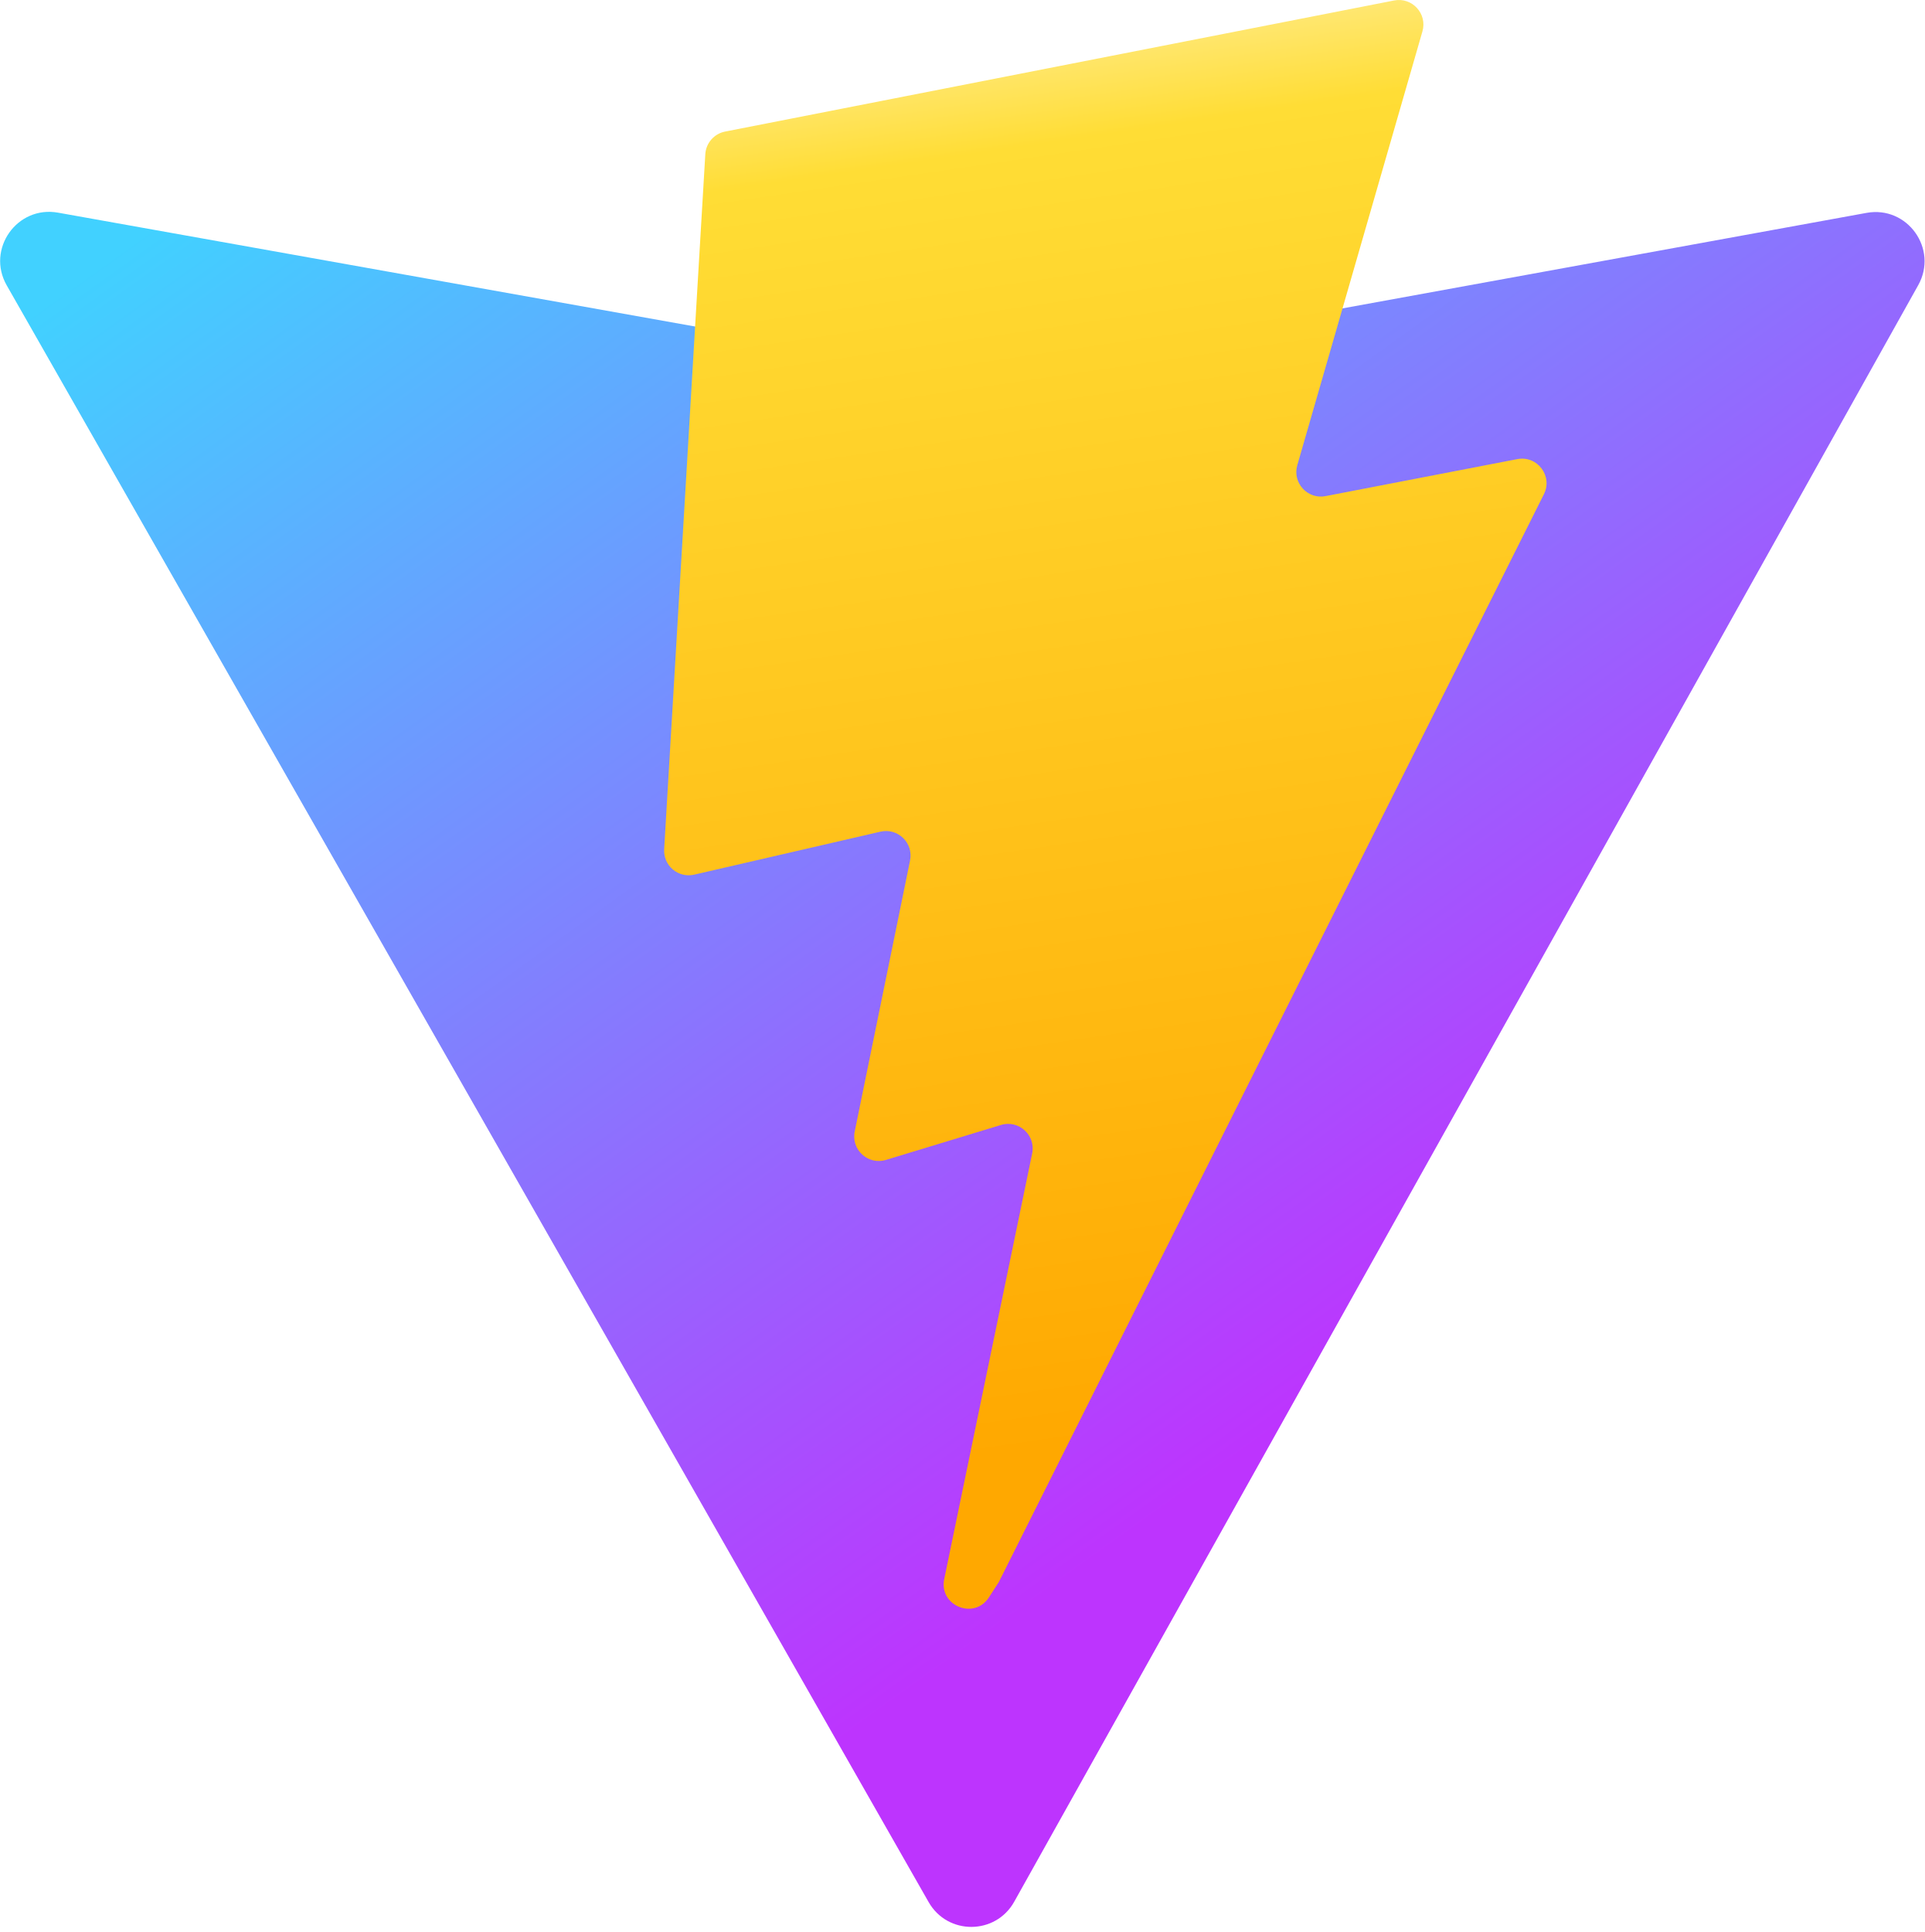
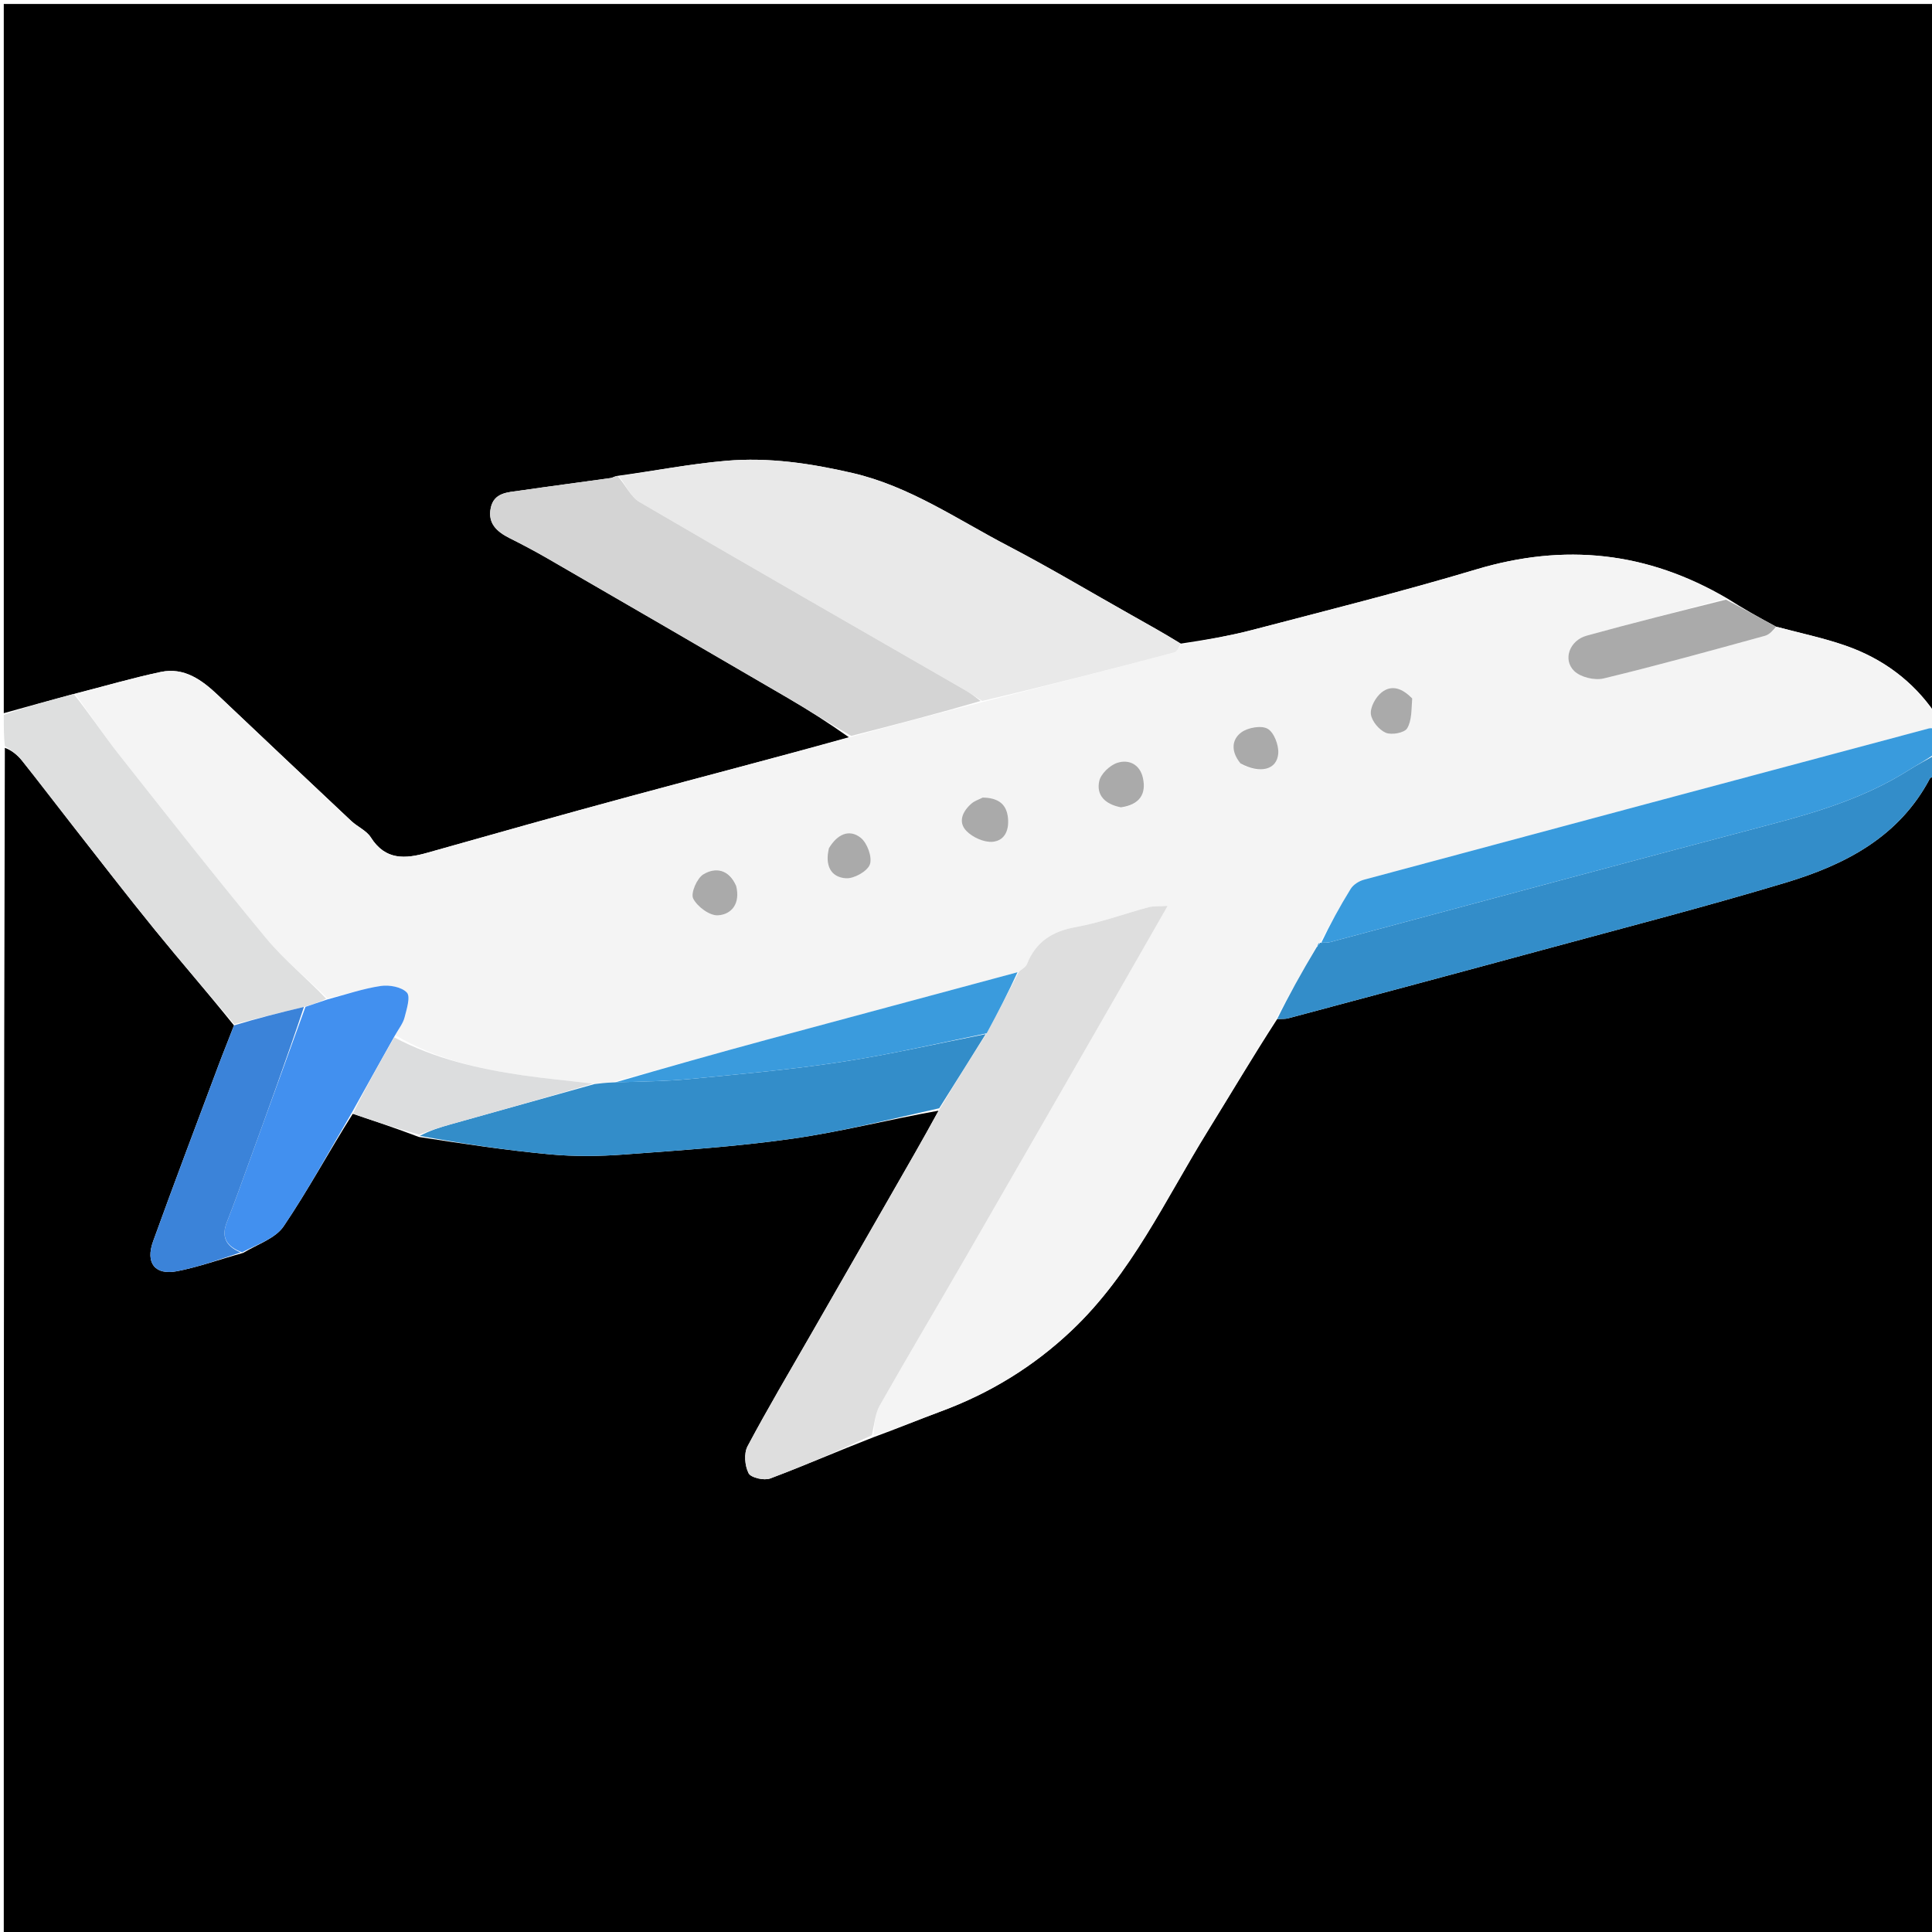
- <svg xmlns="http://www.w3.org/2000/svg" aria-hidden="true" role="img" class="iconify iconify--logos" width="31.88" height="32" preserveAspectRatio="xMidYMid meet" viewBox="0 0 256 257">
-   <defs>
-     <linearGradient id="IconifyId1813088fe1fbc01fb466" x1="-.828%" x2="57.636%" y1="7.652%" y2="78.411%">
-       <stop offset="0%" stop-color="#41D1FF" />
-       <stop offset="100%" stop-color="#BD34FE" />
-     </linearGradient>
-     <linearGradient id="IconifyId1813088fe1fbc01fb467" x1="43.376%" x2="50.316%" y1="2.242%" y2="89.03%">
-       <stop offset="0%" stop-color="#FFEA83" />
-       <stop offset="8.333%" stop-color="#FFDD35" />
-       <stop offset="100%" stop-color="#FFA800" />
-     </linearGradient>
-   </defs>
-   <path fill="url(#IconifyId1813088fe1fbc01fb466)" d="M255.153 37.938L134.897 252.976c-2.483 4.44-8.862 4.466-11.382.048L.875 37.958c-2.746-4.814 1.371-10.646 6.827-9.67l120.385 21.517a6.537 6.537 0 0 0 2.322-.004l117.867-21.483c5.438-.991 9.574 4.796 6.877 9.62Z" />
-   <path fill="url(#IconifyId1813088fe1fbc01fb467)" d="M185.432.063L96.44 17.501a3.268 3.268 0 0 0-2.634 3.014l-5.474 92.456a3.268 3.268 0 0 0 3.997 3.378l24.777-5.718c2.318-.535 4.413 1.507 3.936 3.838l-7.361 36.047c-.495 2.426 1.782 4.5 4.151 3.78l15.304-4.649c2.372-.72 4.652 1.36 4.15 3.788l-11.698 56.621c-.732 3.542 3.979 5.473 5.943 2.437l1.313-2.028l72.516-144.72c1.215-2.423-.88-5.186-3.54-4.672l-25.505 4.922c-2.396.462-4.435-1.77-3.759-4.114l16.646-57.705c.677-2.35-1.37-4.583-3.769-4.113Z" />
+ <svg xmlns="http://www.w3.org/2000/svg" version="1.1" id="Layer_1" x="0px" y="0px" width="100%" viewBox="0 0 512 512" enable-background="new 0 0 512 512" xml:space="preserve">
+   <path fill="#000000" opacity="1" stroke="none" d=" M513,206   C513,308.294 513,410.589 513,512.942   C342.437,512.942 171.875,512.942 1,512.942   C1,408.311 1,303.621 1.284,198.185   C2.999,198.807 4.605,200.035 5.829,201.569   C10.352,207.233 14.728,213.014 19.2,218.72   C26.462,227.988 33.644,237.323 41.071,246.457   C47.931,254.892 55.069,263.101 62.01,271.747   C60.624,275.399 59.258,278.694 58.009,282.033   C52.161,297.665 46.239,313.27 40.573,328.968   C38.491,334.735 41.077,338.014 46.935,336.878   C52.748,335.751 58.382,333.7 64.456,332.024   C68.341,329.7 73.003,328.179 75.173,324.972   C81.691,315.336 87.237,305.042 93.494,295.157   C99.487,297.192 105.149,299.075 111.016,301.311   C122.729,303.117 134.213,304.845 145.757,305.917   C152.233,306.519 158.839,306.441 165.334,305.958   C180.228,304.851 195.169,303.868 209.94,301.772   C222.959,299.924 235.772,296.635 248.72,294.337   C244.519,302.067 240.267,309.437 236.028,316.816   C228.994,329.061 221.966,341.309 214.94,353.559   C209.275,363.438 203.447,373.23 198.108,383.283   C197.106,385.17 197.383,388.455 198.388,390.422   C198.993,391.608 202.486,392.415 204.09,391.815   C213.18,388.412 222.09,384.532 231.486,380.878   C237.713,378.631 243.471,376.199 249.327,374.035   C262.359,369.218 273.9,362.156 284.029,352.561   C299.86,337.564 308.804,317.956 319.995,299.847   C326.089,289.984 332.033,280.028 338.455,270.075   C339.696,269.988 340.565,270.082 341.352,269.871   C363.682,263.893 386.018,257.932 408.325,251.869   C430.007,245.975 451.777,240.363 473.286,233.888   C489.029,229.149 503.349,221.763 511.504,206.198   C511.638,205.941 512.485,206.058 513,206  z" />
+   <path fill="#000000" opacity="1" stroke="none" d=" M1,189   C1,126.364 1,63.728 1,1.046   C171.552,1.046 342.103,1.046 513,1.046   C513,63.354 513,125.708 512.706,188.829   C506.973,180.455 498.899,174.509 489.037,171.082   C483.185,169.049 477.067,167.779 470.674,166.073   C466.117,163.626 461.956,161.273 457.712,158.577   C436.56,146.17 414.575,143.904 391.233,150.897   C371.599,156.779 351.691,161.755 331.857,166.949   C325.661,168.572 319.31,169.6 312.903,170.569   C308.451,167.819 304.121,165.411 299.803,162.98   C288.902,156.846 278.155,150.418 267.071,144.634   C253.65,137.63 241.067,128.865 225.934,125.36   C214.857,122.795 203.706,121.138 192.409,122.117   C182.9,122.94 173.479,124.777 163.606,126.117   C162.755,126.279 162.335,126.617 161.876,126.681   C153.824,127.809 145.761,128.859 137.715,130.026   C134.562,130.483 130.906,130.507 130.053,134.621   C129.208,138.697 131.689,140.921 135.019,142.594   C138.455,144.32 141.863,146.117 145.19,148.042   C166.435,160.336 187.671,172.645 208.869,185.018   C214.369,188.228 219.727,191.682 224.962,195.374   C205.38,200.853 185.961,205.893 166.598,211.138   C148.792,215.961 131.032,220.954 113.282,225.98   C107.379,227.651 102.145,228.033 98.271,221.921   C97.117,220.1 94.725,219.106 93.07,217.552   C81.267,206.464 69.501,195.338 57.741,184.205   C53.478,180.17 48.786,176.767 42.594,178.08   C34.976,179.695 27.484,181.906 19.524,183.911   C13.074,185.641 7.037,187.321 1,189  z" />
+   <path fill="#F4F4F4" opacity="1" stroke="none" d=" M313.031,170.9   C319.31,169.6 325.661,168.572 331.857,166.949   C351.691,161.755 371.599,156.779 391.233,150.897   C414.575,143.904 436.56,146.17 457.314,158.568   C444.816,162.065 432.599,165.104 420.471,168.46   C415.972,169.705 414.078,174.769 417.161,177.81   C418.848,179.474 422.588,180.376 424.964,179.803   C439.295,176.347 453.508,172.398 467.729,168.496   C468.963,168.157 469.961,166.963 471.069,166.166   C477.067,167.779 483.185,169.049 489.037,171.082   C498.899,174.509 506.973,180.455 512.706,189.298   C513,190.067 513,191.133 512.592,192.607   C511.853,193.019 511.502,192.954 511.191,193.037   C461.276,206.375 411.361,219.713 361.467,233.13   C360.152,233.484 358.646,234.433 357.951,235.553   C355.064,240.201 352.454,245.021 349.768,249.817   C349.794,249.855 349.844,249.777 349.593,249.882   C349.208,250.317 349.075,250.647 348.672,251.179   C344.95,257.626 341.497,263.87 338.044,270.114   C332.033,280.028 326.089,289.984 319.995,299.847   C308.804,317.956 299.86,337.564 284.029,352.561   C273.9,362.156 262.359,369.218 249.327,374.035   C243.471,376.199 237.713,378.631 231.48,380.421   C231.725,377.405 231.918,374.637 233.152,372.459   C240.518,359.461 248.168,346.624 255.638,333.685   C269.169,310.249 282.644,286.781 296.134,263.321   C300.407,255.889 304.651,248.441 309.439,240.071   C307.068,240.223 305.63,240.086 304.323,240.438   C297.919,242.16 291.64,244.513 285.143,245.675   C278.858,246.799 274.506,249.559 272.147,255.515   C271.826,256.327 270.756,256.842 269.652,257.654   C247.267,263.713 225.252,269.569 203.264,275.523   C189.645,279.211 176.067,283.049 162.115,286.793   C160.348,286.941 158.936,287.117 157.073,287.169   C150.582,286.364 144.517,285.85 138.506,284.965   C126.743,283.232 115.222,280.594 104.82,274.346   C105.711,272.562 106.814,271.193 107.208,269.643   C107.77,267.434 108.842,264.127 107.825,263.041   C106.429,261.548 103.171,260.956 100.907,261.293   C96.212,261.992 91.645,263.557 86.79,264.545   C81.19,259.137 75.294,254.389 70.561,248.679   C57.256,232.629 44.366,216.233 31.452,199.863   C27.386,194.708 23.763,189.204 19.937,183.86   C27.484,181.906 34.976,179.695 42.594,178.08   C48.786,176.767 53.478,180.17 57.741,184.205   C69.501,195.338 81.267,206.464 93.07,217.552   C94.725,219.106 97.117,220.1 98.271,221.921   C102.145,228.033 107.379,227.651 113.282,225.98   C131.032,220.954 148.792,215.961 166.598,211.138   C185.961,205.893 205.38,200.853 225.379,195.363   C237.359,192.013 248.733,189.025 260.512,186.027   C277.693,181.661 294.475,177.324 311.23,172.887   C311.955,172.695 312.436,171.583 313.031,170.9  M374.023,184.78   C371.672,182.397 368.774,181.342 366.086,183.535   C364.541,184.796 363.095,187.411 363.293,189.233   C363.493,191.078 365.461,193.43 367.24,194.191   C368.779,194.849 372.178,194.222 372.904,193.033   C374.173,190.956 374.021,188.011 374.023,184.78  M194.991,234.401   C193.134,230.29 189.55,229.799 186.403,231.705   C184.694,232.741 182.984,236.7 183.698,238.123   C184.775,240.267 188.056,242.702 190.254,242.57   C193.926,242.349 196.247,239.417 194.991,234.401  M260.06,211.476   C259.198,211.946 258.225,212.285 257.495,212.91   C255.106,214.957 253.791,217.807 256.093,220.2   C257.733,221.906 260.809,223.301 263.077,223.083   C266.507,222.755 267.565,219.592 267.064,216.275   C266.528,212.729 264.084,211.416 260.06,211.476  M297.479,213.957   C301.993,213.242 303.822,210.473 302.889,206.166   C302.121,202.618 299.19,201.129 296.068,202.164   C294.102,202.816 291.742,205.057 291.311,206.978   C290.469,210.739 292.874,213.161 297.479,213.957  M329.032,202.598   C333.965,205.146 338.416,204.02 338.75,199.693   C338.92,197.491 337.65,194.116 335.953,193.133   C334.286,192.167 330.691,192.801 328.95,194.092   C326.337,196.03 326.187,199.222 329.032,202.598  M219.508,225.139   C218.58,229.223 220.059,232.471 224.171,232.753   C226.317,232.9 229.895,230.898 230.536,229.065   C231.206,227.151 229.829,223.385 228.094,222.014   C225.031,219.593 221.869,221.105 219.508,225.139  z" />
+   <path fill="#338DC9" opacity="1" stroke="none" d=" M338.455,270.075   C341.497,263.87 344.95,257.626 348.906,251.053   C349.555,250.408 349.699,250.093 349.844,249.777   C349.844,249.777 349.794,249.855 350.187,249.879   C351.237,249.825 351.914,249.827 352.546,249.658   C391.468,239.244 430.359,228.709 469.323,218.449   C482.068,215.093 494.524,211.242 505.763,204.141   C508.11,202.658 510.584,201.375 513,200   C513,201.714 513,203.429 513,205.572   C512.485,206.058 511.638,205.941 511.504,206.198   C503.349,221.763 489.029,229.149 473.286,233.888   C451.777,240.363 430.007,245.975 408.325,251.869   C386.018,257.932 363.682,263.893 341.352,269.871   C340.565,270.082 339.696,269.988 338.455,270.075  z" />
+   <path fill="#DEDFDF" opacity="1" stroke="none" d=" M19.524,183.911   C23.763,189.204 27.386,194.708 31.452,199.863   C44.366,216.233 57.256,232.629 70.561,248.679   C75.294,254.389 81.19,259.137 86.445,264.666   C84.54,265.614 82.746,266.22 80.549,266.844   C74.126,268.378 68.105,269.894 62.084,271.41   C55.069,263.101 47.931,254.892 41.071,246.457   C33.644,237.323 26.462,227.988 19.2,218.72   C14.728,213.014 10.352,207.233 5.829,201.569   C4.605,200.035 2.999,198.807 1.284,197.719   C1,195.3 1,192.6 1,189.45   C7.037,187.321 13.074,185.641 19.524,183.911  z" />
+   <path fill="#399BDD" opacity="1" stroke="none" d=" M513,199.562   C510.584,201.375 508.11,202.658 505.763,204.141   C494.524,211.242 482.068,215.093 469.323,218.449   C430.359,228.709 391.468,239.244 352.546,249.658   C351.914,249.827 351.237,249.825 350.162,249.841   C352.454,245.021 355.064,240.201 357.951,235.553   C358.646,234.433 360.152,233.484 361.467,233.13   C411.361,219.713 461.276,206.375 511.191,193.037   C511.502,192.954 511.853,193.019 512.592,193.007   C513,195.042 513,197.083 513,199.562  z" />
+   <path fill="#DEDEDE" opacity="1" stroke="none" d=" M270.032,257.494   C270.756,256.842 271.826,256.327 272.147,255.515   C274.506,249.559 278.858,246.799 285.143,245.675   C291.64,244.513 297.919,242.16 304.323,240.438   C305.63,240.086 307.068,240.223 309.439,240.071   C304.651,248.441 300.407,255.889 296.134,263.321   C282.644,286.781 269.169,310.249 255.638,333.685   C248.168,346.624 240.518,359.461 233.152,372.459   C231.918,374.637 231.725,377.405 231.056,380.357   C222.09,384.532 213.18,388.412 204.09,391.815   C202.486,392.415 198.993,391.608 198.388,390.422   C197.383,388.455 197.106,385.17 198.108,383.283   C203.447,373.23 209.275,363.438 214.94,353.559   C221.966,341.309 228.994,329.061 236.028,316.816   C240.267,309.437 244.519,302.067 248.94,294.059   C253.151,286.965 257.187,280.506 261.48,273.84   C264.502,268.255 267.267,262.874 270.032,257.494  z" />
+   <path fill="#338DC9" opacity="1" stroke="none" d=" M261.222,274.046   C257.187,280.506 253.151,286.965 248.896,293.704   C235.772,296.635 222.959,299.924 209.94,301.772   C195.169,303.868 180.228,304.851 165.334,305.958   C158.839,306.441 152.233,306.519 145.757,305.917   C134.213,304.845 122.729,303.117 111.256,301.019   C113.984,299.573 116.666,298.735 119.37,297.975   C132.085,294.403 144.805,290.852 157.524,287.293   C158.936,287.117 160.348,286.941 162.626,286.842   C169.945,286.613 176.423,286.569 182.846,285.946   C196.168,284.653 209.524,283.47 222.747,281.459   C235.65,279.496 248.403,276.556 261.222,274.046  z" />
+   <path fill="#4290EF" opacity="1" stroke="none" d=" M80.951,266.826   C82.746,266.22 84.54,265.614 86.68,264.886   C91.645,263.557 96.212,261.992 100.907,261.293   C103.171,260.956 106.429,261.548 107.825,263.041   C108.842,264.127 107.77,267.434 107.208,269.643   C106.814,271.193 105.711,272.562 104.568,274.576   C100.529,281.763 96.846,288.384 93.163,295.005   C87.237,305.042 81.691,315.336 75.173,324.972   C73.003,328.179 68.341,329.7 64.136,331.878   C59.727,330.198 58.62,327.661 60.15,323.8   C62.228,318.56 64.096,313.237 66.024,307.938   C71.008,294.237 75.976,280.53 80.951,266.826  z" />
+   <path fill="#3B83D9" opacity="1" stroke="none" d=" M80.549,266.844   C75.976,280.53 71.008,294.237 66.024,307.938   C64.096,313.237 62.228,318.56 60.15,323.8   C58.62,327.661 59.727,330.198 63.774,331.909   C58.382,333.7 52.748,335.751 46.935,336.878   C41.077,338.014 38.491,334.735 40.573,328.968   C46.239,313.27 52.161,297.665 58.009,282.033   C59.258,278.694 60.624,275.399 62.01,271.747   C68.105,269.894 74.126,268.378 80.549,266.844  z" />
+   <path fill="#DCDDDE" opacity="1" stroke="none" d=" M93.494,295.157   C96.846,288.384 100.529,281.763 104.464,274.911   C115.222,280.594 126.743,283.232 138.506,284.965   C144.517,285.85 150.582,286.364 157.073,287.169   C144.805,290.852 132.085,294.403 119.37,297.975   C116.666,298.735 113.984,299.573 111.052,300.667   C105.149,299.075 99.487,297.192 93.494,295.157  z" />
+   <path fill="#E9E9E9" opacity="1" stroke="none" d=" M312.903,170.569   C312.436,171.583 311.955,172.695 311.23,172.887   C294.475,177.324 277.693,181.661 260.292,185.757   C258.433,184.663 257.243,183.749 255.954,183.007   C227.11,166.384 198.216,149.849 169.477,133.047   C167.122,131.67 165.813,128.502 164.019,126.165   C173.479,124.777 182.9,122.94 192.409,122.117   C203.706,121.138 214.857,122.795 225.934,125.36   C241.067,128.865 253.65,137.63 267.071,144.634   C278.155,150.418 288.902,156.846 299.803,162.98   C304.121,165.411 308.451,167.819 312.903,170.569  z" />
+   <path fill="#D4D4D4" opacity="1" stroke="none" d=" M163.606,126.117   C165.813,128.502 167.122,131.67 169.477,133.047   C198.216,149.849 227.11,166.384 255.954,183.007   C257.243,183.749 258.433,184.663 259.888,185.766   C248.733,189.025 237.359,192.013 225.567,195.013   C219.727,191.682 214.369,188.228 208.869,185.018   C187.671,172.645 166.435,160.336 145.19,148.042   C141.863,146.117 138.455,144.32 135.019,142.594   C131.689,140.921 129.208,138.697 130.053,134.621   C130.906,130.507 134.562,130.483 137.715,130.026   C145.761,128.859 153.824,127.809 161.876,126.681   C162.335,126.617 162.755,126.279 163.606,126.117  z" />
+   <path fill="#AAAAAA" opacity="1" stroke="none" d=" M470.674,166.073   C469.961,166.963 468.963,168.157 467.729,168.496   C453.508,172.398 439.295,176.347 424.964,179.803   C422.588,180.376 418.848,179.474 417.161,177.81   C414.078,174.769 415.972,169.705 420.471,168.46   C432.599,165.104 444.816,162.065 457.396,158.91   C461.956,161.273 466.117,163.626 470.674,166.073  z" />
+   <path fill="#3A9BDD" opacity="1" stroke="none" d=" M261.48,273.84   C248.403,276.556 235.65,279.496 222.747,281.459   C209.524,283.47 196.168,284.653 182.846,285.946   C176.423,286.569 169.945,286.613 162.981,286.869   C176.067,283.049 189.645,279.211 203.264,275.523   C225.252,269.569 247.267,263.713 269.652,257.654   C267.267,262.874 264.502,268.255 261.48,273.84  z" />
+   <path fill="#AAAAAA" opacity="1" stroke="none" d=" M374.244,185.105   C374.021,188.011 374.173,190.956 372.904,193.033   C372.178,194.222 368.779,194.849 367.24,194.191   C365.461,193.43 363.493,191.078 363.293,189.233   C363.095,187.411 364.541,184.796 366.086,183.535   C368.774,181.342 371.672,182.397 374.244,185.105  z" />
+   <path fill="#AAAAAA" opacity="1" stroke="none" d=" M195.087,234.762   C196.247,239.417 193.926,242.349 190.254,242.57   C188.056,242.702 184.775,240.267 183.698,238.123   C182.984,236.7 184.694,232.741 186.403,231.705   C189.55,229.799 193.134,230.29 195.087,234.762  z" />
+   <path fill="#AAAAAA" opacity="1" stroke="none" d=" M260.419,211.368   C264.084,211.416 266.528,212.729 267.064,216.275   C267.565,219.592 266.507,222.755 263.077,223.083   C260.809,223.301 257.733,221.906 256.093,220.2   C253.791,217.807 255.106,214.957 257.495,212.91   C258.225,212.285 259.198,211.946 260.419,211.368  z" />
+   <path fill="#AAAAAA" opacity="1" stroke="none" d=" M297.086,213.947   C292.874,213.161 290.469,210.739 291.311,206.978   C291.742,205.057 294.102,202.816 296.068,202.164   C299.19,201.129 302.121,202.618 302.889,206.166   C303.822,210.473 301.993,213.242 297.086,213.947  z" />
+   <path fill="#AAAAAA" opacity="1" stroke="none" d=" M328.754,202.313   C326.187,199.222 326.337,196.03 328.95,194.092   C330.691,192.801 334.286,192.167 335.953,193.133   C337.65,194.116 338.92,197.491 338.75,199.693   C338.416,204.02 333.965,205.146 328.754,202.313  z" />
+   <path fill="#AAAAAA" opacity="1" stroke="none" d=" M219.669,224.791   C221.869,221.105 225.031,219.593 228.094,222.014   C229.829,223.385 231.206,227.151 230.536,229.065   C229.895,230.898 226.317,232.9 224.171,232.753   C220.059,232.471 218.58,229.223 219.669,224.791  z" />
+   <path fill="#399BDD" opacity="1" stroke="none" d=" M349.593,249.882   C349.699,250.093 349.555,250.408 349.176,250.85   C349.075,250.647 349.208,250.317 349.593,249.882  z" />
</svg>
